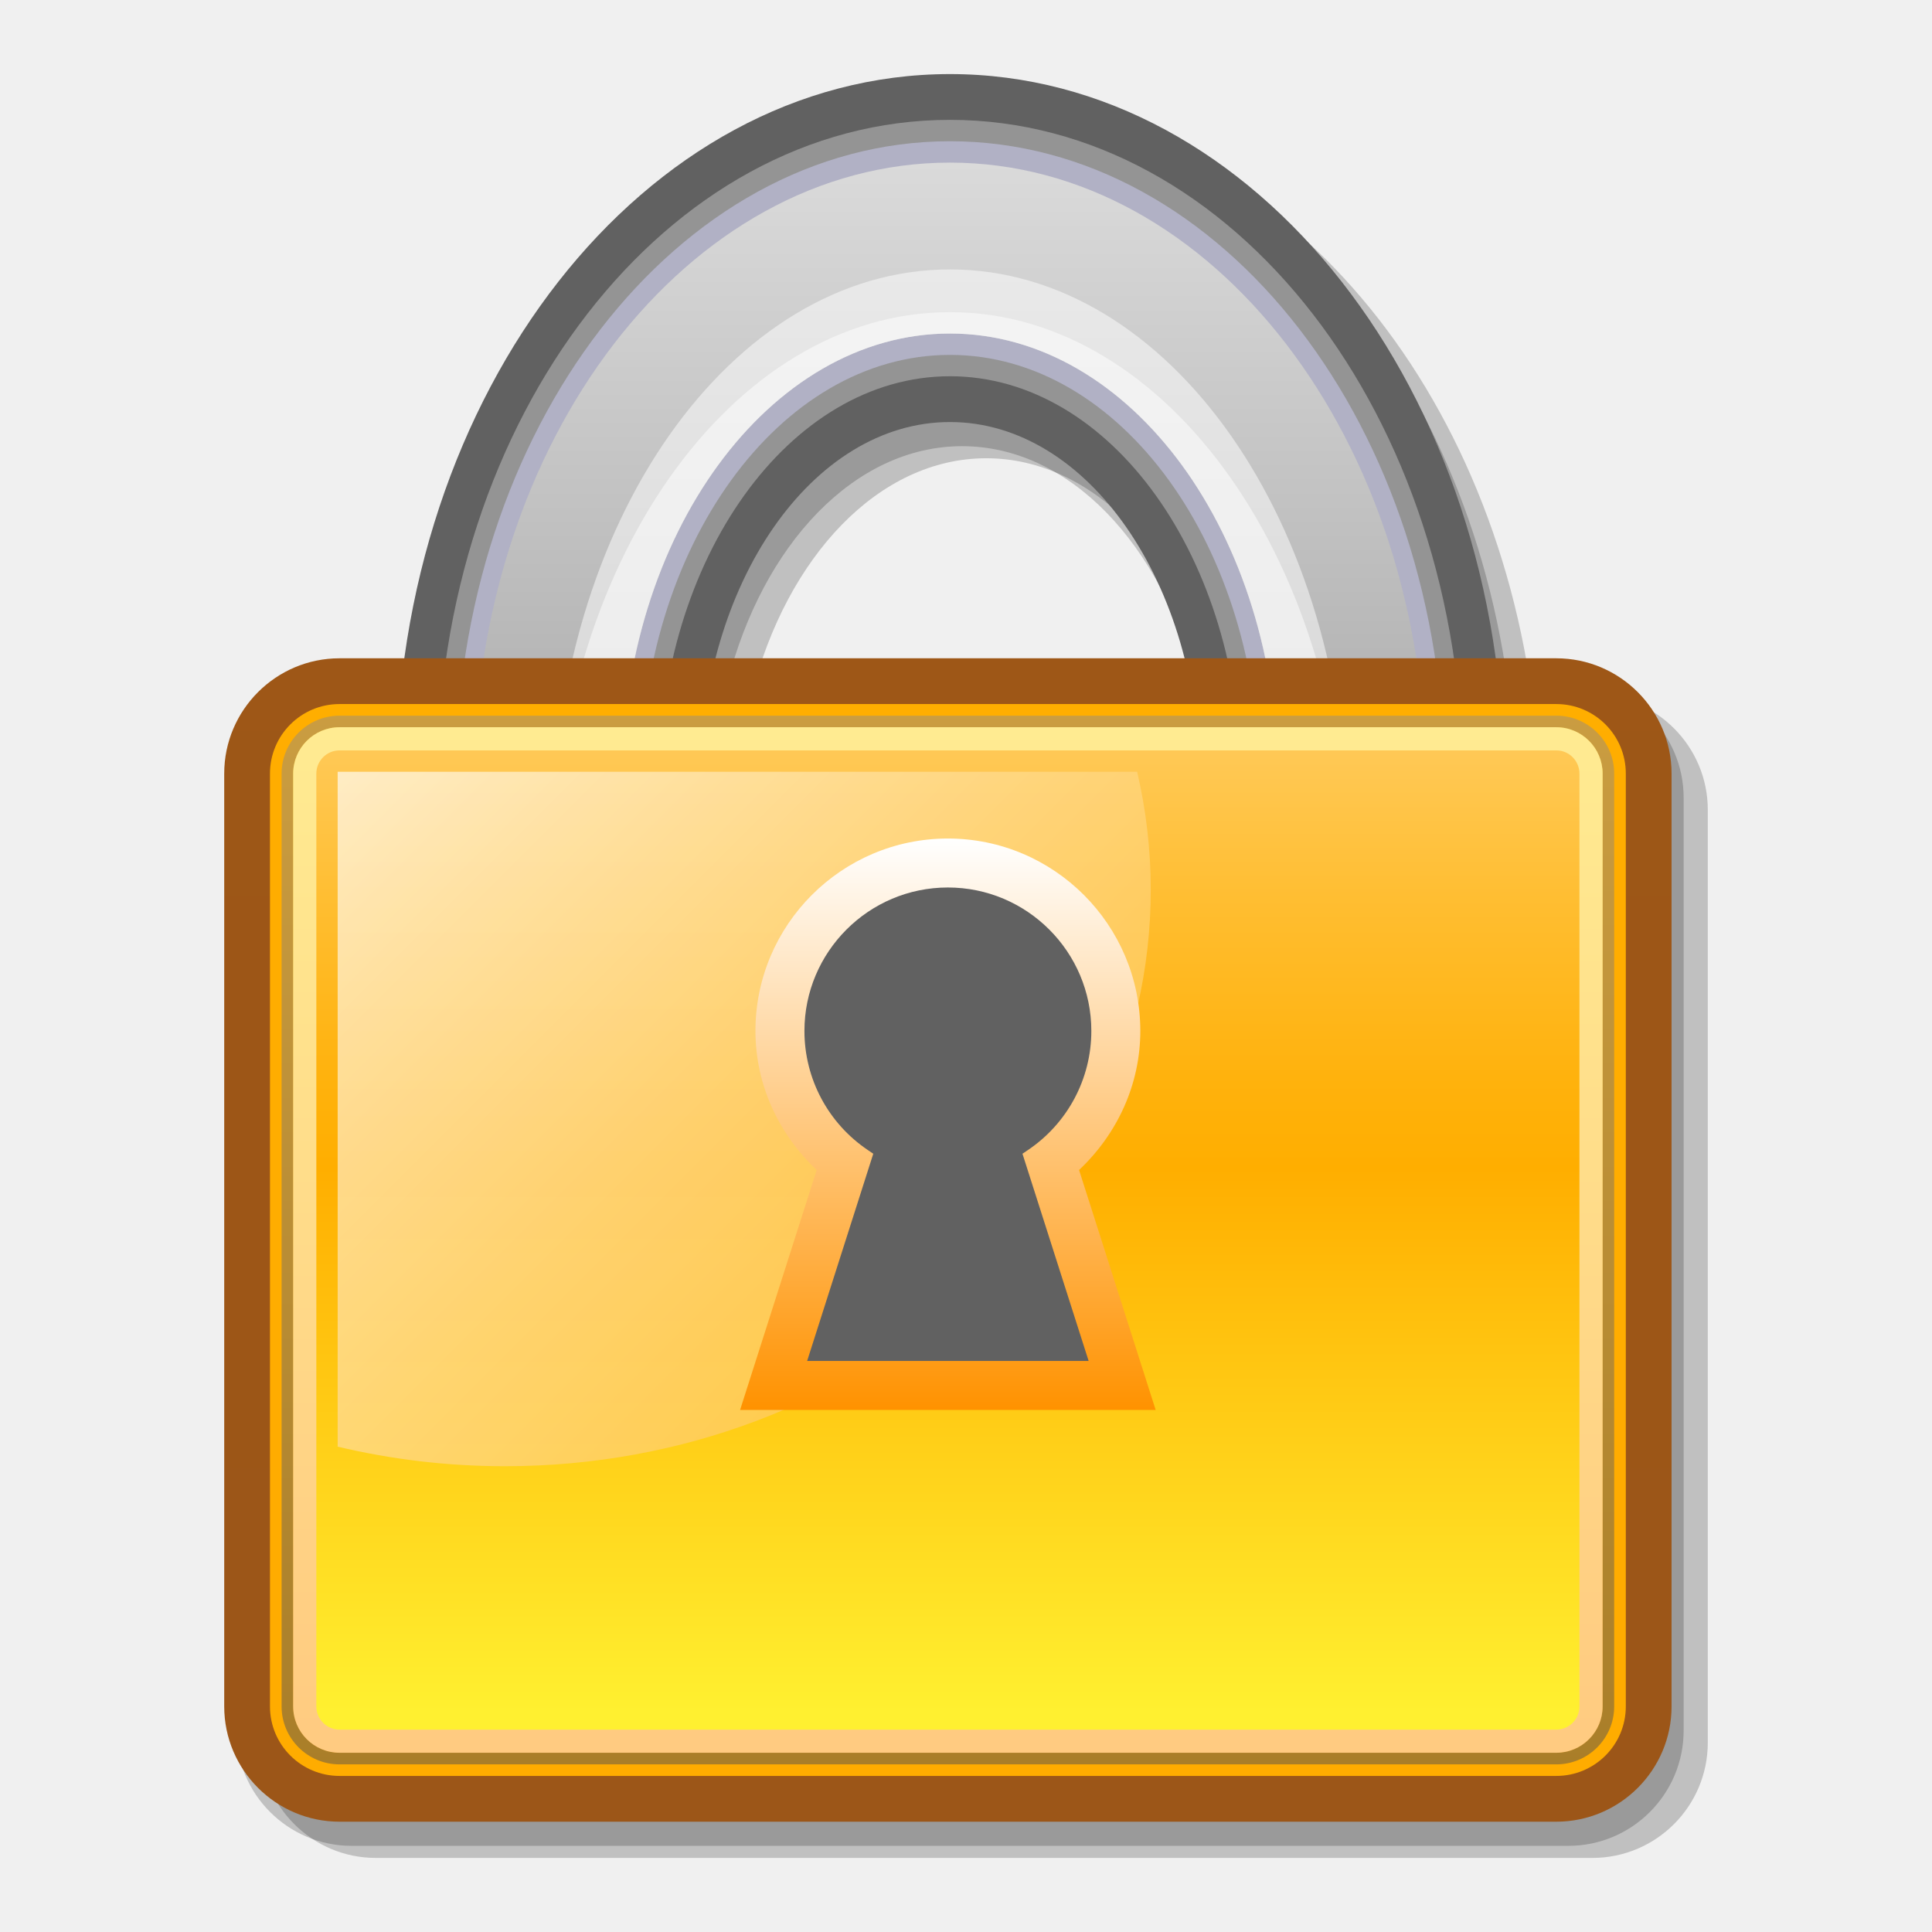
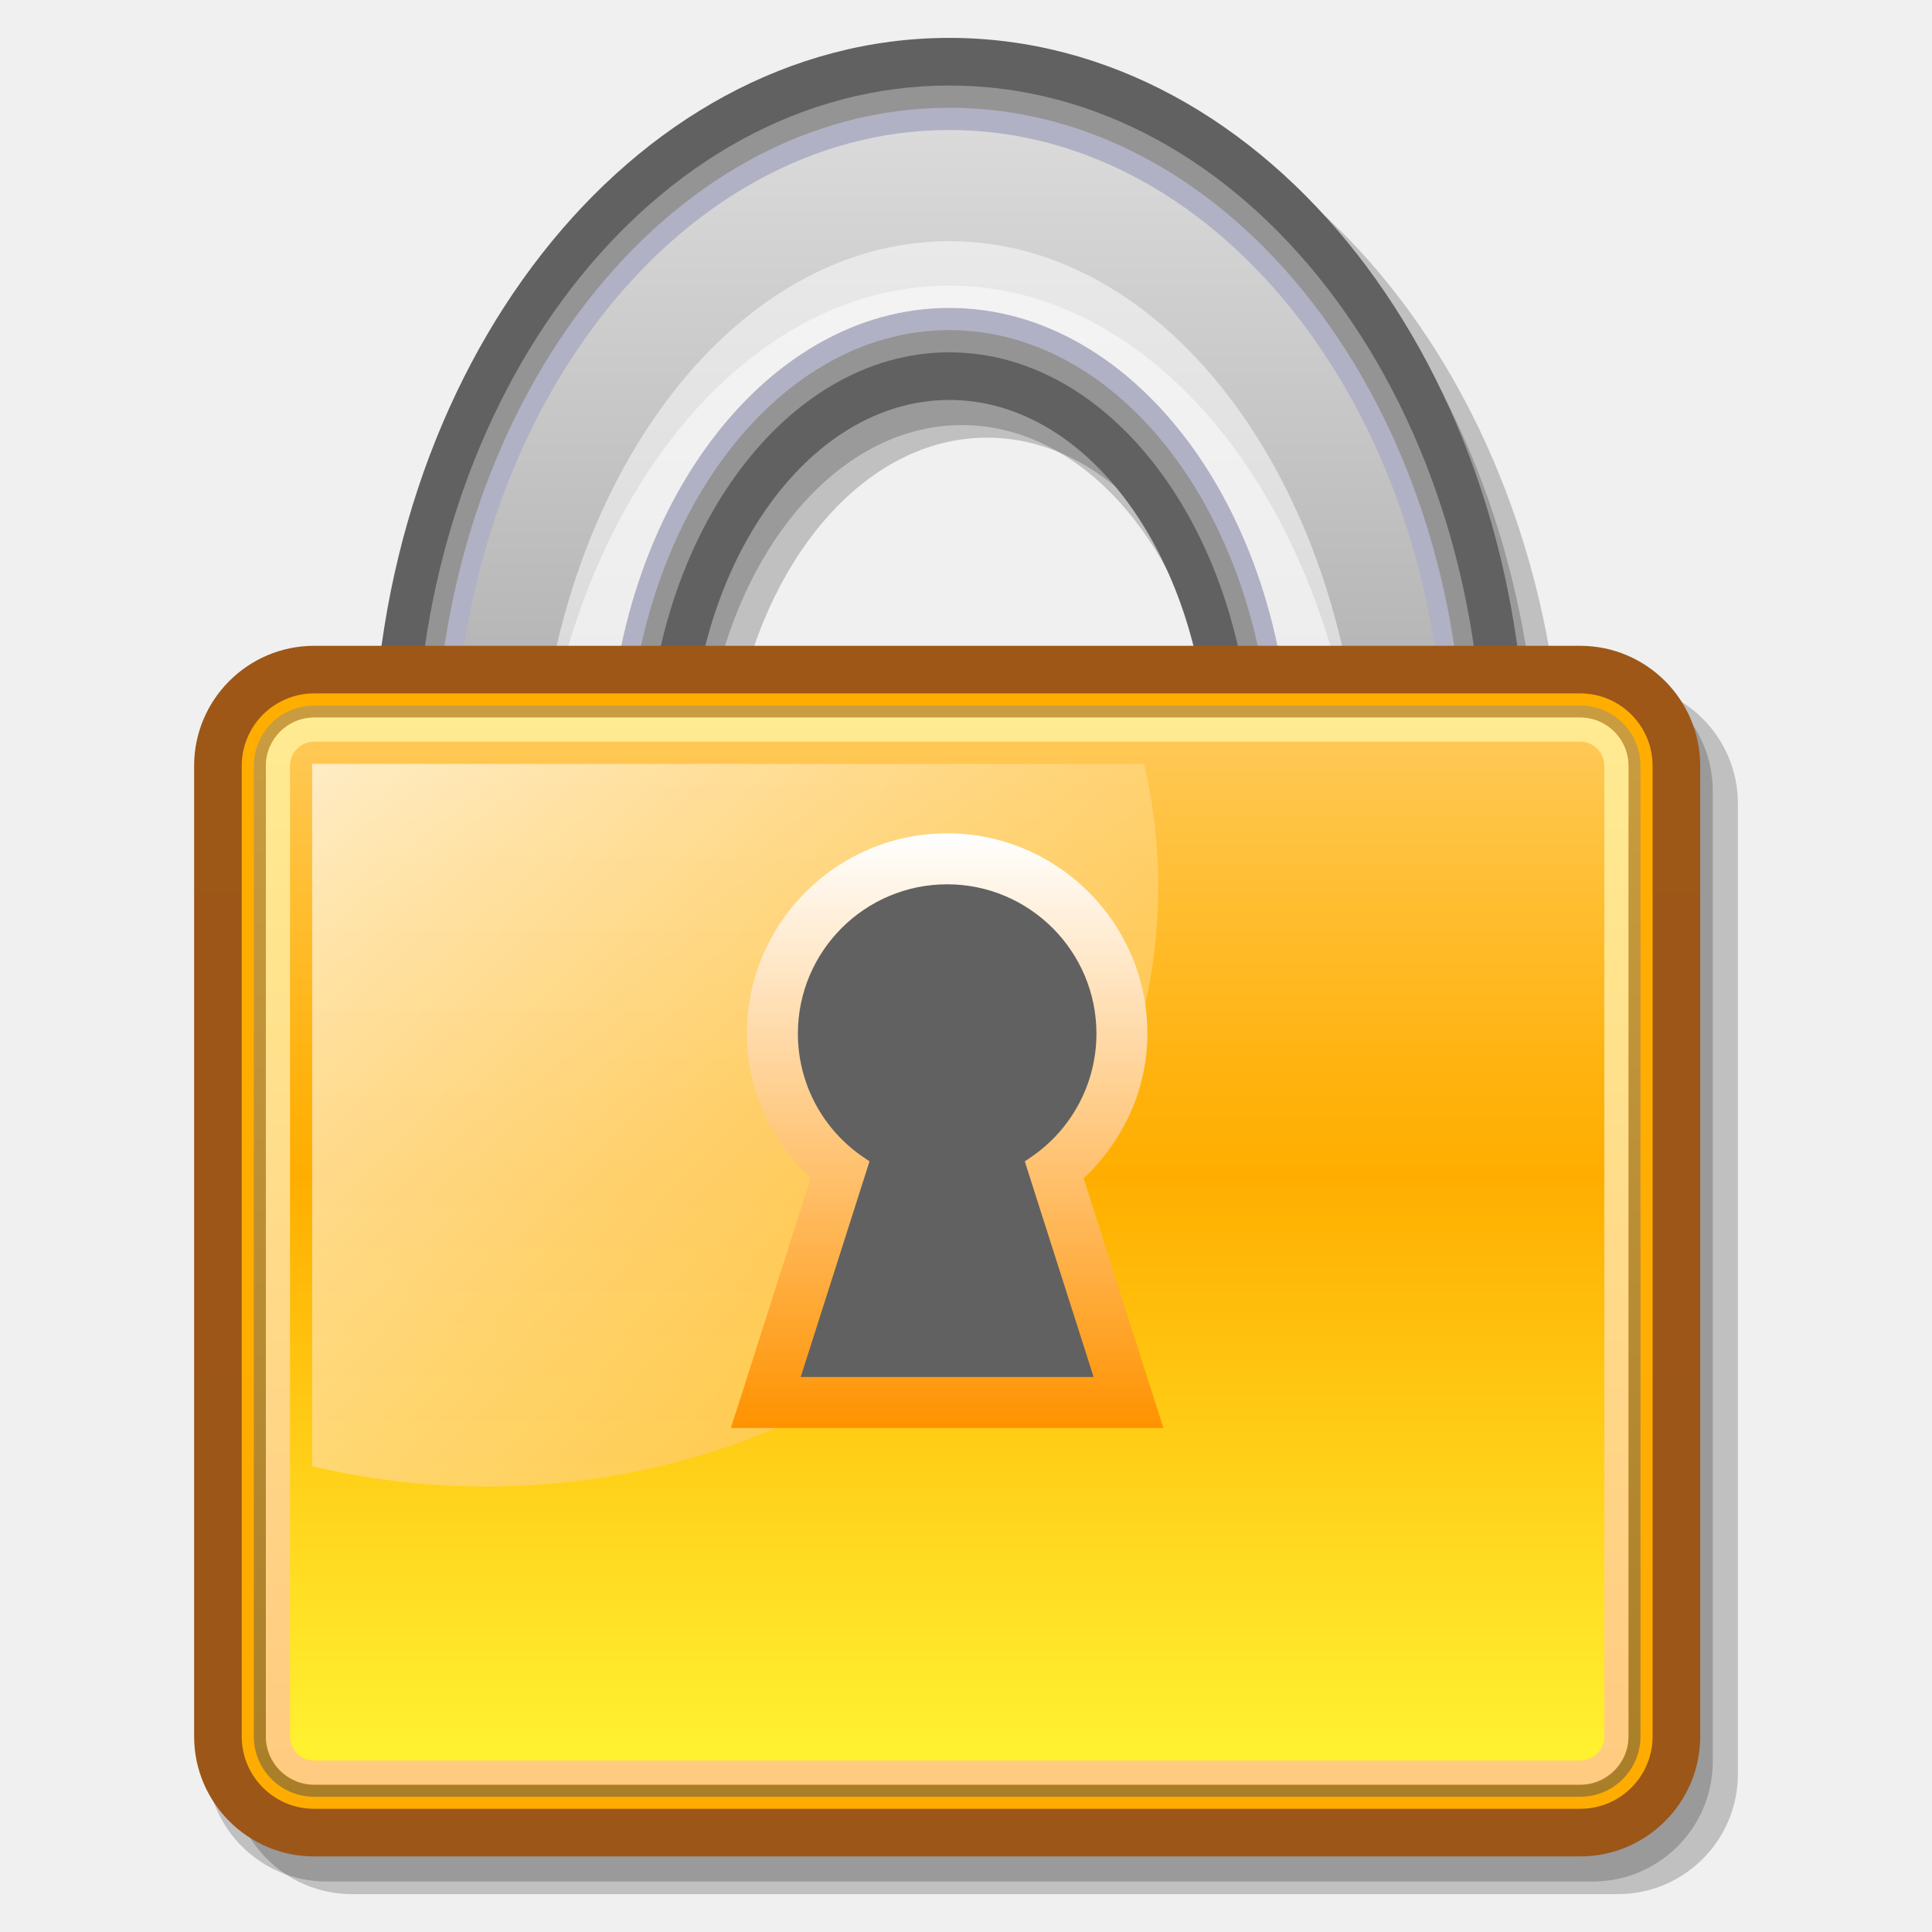
- <svg xmlns="http://www.w3.org/2000/svg" width="48pt" height="48pt" viewBox="0 0 256 256" style="overflow:visible;enable-background:new 0 0 256 256" xml:space="preserve" id="svg742">
+ <svg xmlns="http://www.w3.org/2000/svg" width="128" height="128" viewBox="0 0 546.133 546.133" style="overflow:visible" xml:space="preserve" id="svg742" version="1.1">
  <defs id="defs856">
-     <linearGradient id="XMLID_3_" gradientUnits="userSpaceOnUse" x1="126.501" y1="2223.101" x2="126.5" y2="-3194.659">
+     <linearGradient id="XMLID_3_" gradientUnits="userSpaceOnUse" x1="126.501" y1="2223.101" x2="126.5" y2="-3194.659" gradientTransform="matrix(1.6,0,0,1.6,-76.80031,213.3333)">
      <stop offset="0" style="stop-color:#616161" id="stop765" />
      <stop offset="1" style="stop-color:#828282" id="stop766" />
    </linearGradient>
-     <linearGradient id="XMLID_4_" gradientUnits="userSpaceOnUse" x1="126.676" y1="164.101" x2="126.676" y2="61.467">
+     <linearGradient id="XMLID_4_" gradientUnits="userSpaceOnUse" x1="126.676" y1="164.101" x2="126.676" y2="61.467" gradientTransform="matrix(1.6,0,0,1.6,-76.80031,213.3333)">
      <stop offset="0" style="stop-color:#828282" id="stop779" />
      <stop offset="1" style="stop-color:#DADADA" id="stop780" />
    </linearGradient>
-     <linearGradient id="XMLID_5_" gradientUnits="userSpaceOnUse" x1="126.501" y1="1541.29" x2="126.5" y2="-2053.55">
+     <linearGradient id="XMLID_5_" gradientUnits="userSpaceOnUse" x1="126.501" y1="1541.29" x2="126.5" y2="-2053.55" gradientTransform="matrix(1.6,0,0,1.6,-76.80031,213.3333)">
      <stop offset="0" style="stop-color:#616161" id="stop790" />
      <stop offset="1" style="stop-color:#828282" id="stop791" />
    </linearGradient>
-     <linearGradient id="XMLID_6_" gradientUnits="userSpaceOnUse" x1="126.501" y1="1541.317" x2="126.5" y2="-2053.627">
+     <linearGradient id="XMLID_6_" gradientUnits="userSpaceOnUse" x1="126.501" y1="1541.317" x2="126.5" y2="-2053.627" gradientTransform="matrix(1.6,0,0,1.6,-76.80031,213.3333)">
      <stop offset="0" style="stop-color:#824F26" id="stop797" />
      <stop offset="1" style="stop-color:#C76200" id="stop798" />
    </linearGradient>
-     <linearGradient id="XMLID_7_" gradientUnits="userSpaceOnUse" x1="126.501" y1="1541.305" x2="126.5" y2="-2053.607">
+     <linearGradient id="XMLID_7_" gradientUnits="userSpaceOnUse" x1="126.501" y1="1541.305" x2="126.5" y2="-2053.607" gradientTransform="matrix(1.6,0,0,1.6,-76.80031,213.3333)">
      <stop offset="0" style="stop-color:#FF9200" id="stop804" />
      <stop offset="1" style="stop-color:#FFD700" id="stop805" />
    </linearGradient>
-     <linearGradient id="XMLID_8_" gradientUnits="userSpaceOnUse" x1="126.501" y1="197.478" x2="126.501" y2="74.639">
+     <linearGradient id="XMLID_8_" gradientUnits="userSpaceOnUse" x1="126.501" y1="197.478" x2="126.501" y2="74.639" gradientTransform="matrix(1.6,0,0,1.6,-76.80031,213.3333)">
      <stop offset="0" style="stop-color:#A87D28" id="stop811" />
      <stop offset="1" style="stop-color:#D6A84A" id="stop812" />
    </linearGradient>
-     <linearGradient id="XMLID_9_" gradientUnits="userSpaceOnUse" x1="126.501" y1="197.47" x2="126.501" y2="74.637">
+     <linearGradient id="XMLID_9_" gradientUnits="userSpaceOnUse" x1="126.501" y1="197.47" x2="126.501" y2="74.637" gradientTransform="matrix(1.6,0,0,1.6,-76.80031,213.3333)">
      <stop offset="0" style="stop-color:#FF9200" id="stop818" />
      <stop offset="1" style="stop-color:#FFF030" id="stop819" />
    </linearGradient>
-     <linearGradient id="XMLID_10_" gradientUnits="userSpaceOnUse" x1="126.5" y1="109.664" x2="126.5" y2="189.803">
+     <linearGradient id="XMLID_10_" gradientUnits="userSpaceOnUse" x1="126.5" y1="109.664" x2="126.5" y2="189.803" gradientTransform="matrix(1.6,0,0,1.6,-76.80031,213.3333)">
      <stop offset="0" style="stop-color:#FFC957" id="stop826" />
      <stop offset="0.171" style="stop-color:#FFBD2F" id="stop827" />
      <stop offset="0.344" style="stop-color:#FFB20D" id="stop828" />
      <stop offset="0.438" style="stop-color:#FFAE00" id="stop829" />
      <stop offset="1" style="stop-color:#FFF030" id="stop830" />
    </linearGradient>
-     <linearGradient id="XMLID_11_" gradientUnits="userSpaceOnUse" x1="69.798" y1="100.589" x2="129.043" y2="159.833">
+     <linearGradient id="XMLID_11_" gradientUnits="userSpaceOnUse" x1="69.798" y1="100.589" x2="129.043" y2="159.833" gradientTransform="matrix(1.6,0,0,1.6,-76.80031,213.3333)">
      <stop offset="0" style="stop-color:#FFFFFF" id="stop838" />
      <stop offset="0.326" style="stop-color:#FFEABE" id="stop839" />
      <stop offset="0.641" style="stop-color:#FFD886" id="stop840" />
      <stop offset="0.874" style="stop-color:#FFCD64" id="stop841" />
      <stop offset="1" style="stop-color:#FFC957" id="stop842" />
    </linearGradient>
-     <linearGradient id="XMLID_12_" gradientUnits="userSpaceOnUse" x1="126.501" y1="164.765" x2="126.501" y2="117.444">
+     <linearGradient id="XMLID_12_" gradientUnits="userSpaceOnUse" x1="126.501" y1="164.765" x2="126.501" y2="117.444" gradientTransform="matrix(1.6,0,0,1.6,-76.80031,213.3333)">
      <stop offset="0" style="stop-color:#FF9200" id="stop848" />
      <stop offset="1" style="stop-color:#FFFFFF" id="stop849" />
    </linearGradient>
    <linearGradient id="XMLID_1_" gradientUnits="userSpaceOnUse" x1="129" y1="11" x2="129" y2="245">
      <stop offset="0" style="stop-color:#494949" id="stop749" />
      <stop offset="1" style="stop-color:#000000" id="stop750" />
    </linearGradient>
    <linearGradient id="XMLID_2_" gradientUnits="userSpaceOnUse" x1="29.053" y1="29.053" x2="226.947" y2="226.947">
      <stop offset="0" style="stop-color:#FFFFFF" id="stop757" />
      <stop offset="1" style="stop-color:#DADADA" id="stop758" />
    </linearGradient>
  </defs>
-   <path style="font-size:12;fill:none;" d="M256,256H0V0h256V256z" id="path763" />
-   <path style="font-size:12;fill:url(#XMLID_3_);" d="M171.971,104.564h-3.293c-3.068-26.396-20.705-46.639-42.004-46.639    c-21.295,0-38.927,20.242-41.998,46.639h-3.644c-3.7,0-6.711,3.336-6.711,7.439v77.311c0,4.1,3.011,7.433,6.711,7.433h90.939    c3.699,0,6.709-3.333,6.709-7.433v-77.311C178.68,107.9,175.67,104.564,171.971,104.564 M126.673,79.159    c11.26,0,20.715,10.833,23.352,25.405h-46.699C105.966,89.992,115.417,79.159,126.673,79.159z" id="path770" transform="matrix(1.6,0,0,1.6,-76.80031,-76.80002)" />
-   <g style="font-size:12;opacity:0.2;stroke:#000000;" id="g771" transform="matrix(1.6,0,0,1.6,-76.80031,-76.80002)">
-     <path style="stroke:none;" d="M179.883,105.517h-5.027c-3.811-27.457-22.615-48.381-45.182-48.381     c-22.566,0-41.365,20.924-45.175,48.381H79.12c-5.266,0-9.551,4.284-9.551,9.55v77.251c0,5.264,4.285,9.547,9.551,9.547h100.763     c5.266,0,9.549-4.283,9.549-9.547v-77.251C189.432,109.801,185.148,105.517,179.883,105.517 M129.674,85.951     c8.908,0,16.52,8.159,19.428,19.565h-38.85C113.159,94.11,120.769,85.951,129.674,85.951z" id="path772" />
+   <g id="g4199" transform="matrix(2.21989,0,0,2.21989,-11.07932,-655.1435)">
+     <path id="path763" d="m 256,546.133 -256,0 0,-256 256,0 0,256 z" style="font-size:12px;fill:none" />
+     <path id="path770" d="m 198.353,380.636 -5.269,0 c -4.909,-42.234 -33.128,-74.622 -67.206,-74.622 -34.072,0 -62.283,32.387 -67.197,74.622 l -5.83,0 c -5.92,0 -10.738,5.338 -10.738,11.902 l 0,123.698 c 0,6.56 4.818,11.893 10.738,11.893 l 145.502,0 c 5.918,0 10.734,-5.333 10.734,-11.893 l 0,-123.698 c 0,-6.565 -4.816,-11.902 -10.734,-11.902 m -72.477,-40.648 c 18.016,0 33.144,17.333 37.363,40.648 l -74.718,0 c 4.224,-23.315 19.346,-40.648 37.355,-40.648 z" style="font-size:12px;fill:url(#XMLID_3_)" />
+     <g transform="matrix(1.6,0,0,1.6,-76.80031,213.3333)" id="g771" style="font-size:12px;opacity:0.2;stroke:#000000">
+       <path id="path772" d="m 179.883,105.517 -5.027,0 C 171.045,78.06 152.241,57.136 129.674,57.136 c -22.566,0 -41.365,20.924 -45.175,48.381 l -5.379,0 c -5.266,0 -9.551,4.284 -9.551,9.55 l 0,77.251 c 0,5.264 4.285,9.547 9.551,9.547 l 100.763,0 c 5.266,0 9.549,-4.283 9.549,-9.547 l 0,-77.251 c 0,-5.266 -4.284,-9.55 -9.549,-9.55 M 129.674,85.951 c 8.908,0 16.52,8.159 19.428,19.565 l -38.85,0 c 2.907,-11.406 10.517,-19.565 19.422,-19.565 z" style="stroke:none" />
+     </g>
+     <g transform="matrix(1.6,0,0,1.6,-76.80031,213.3333)" id="g773" style="font-size:12px;opacity:0.2;stroke:#000000">
+       <path id="path774" d="m 177.883,104.517 -5.027,0 C 169.045,77.06 150.241,56.136 127.674,56.136 c -22.565,0 -41.364,20.924 -45.175,48.381 l -5.379,0 c -5.266,0 -9.551,4.284 -9.551,9.55 l 0,77.251 c 0,5.264 4.285,9.547 9.551,9.547 l 100.763,0 c 5.266,0 9.549,-4.283 9.549,-9.547 l 0,-77.251 c 0,-5.266 -4.284,-9.55 -9.549,-9.55 m -50.21,-19.566 c 8.909,0 16.52,8.159 19.428,19.565 l -38.85,0 c 2.908,-11.406 10.517,-19.565 19.422,-19.565 z" style="stroke:none" />
+     </g>
+     <path id="path775" d="m 52.448,393.783 c 0,51.739 32.939,93.835 73.43,93.835 40.494,0 73.442,-42.098 73.442,-93.835 0,-51.738 -32.947,-93.834 -73.442,-93.834 -40.491,0.002 -73.43,42.096 -73.43,93.834 m 40.334,0 c 0,-26.315 14.846,-47.728 33.096,-47.728 18.258,0 33.107,21.413 33.107,47.728 0,26.318 -14.85,47.728 -33.107,47.728 -18.25,0 -33.096,-21.41 -33.096,-47.728 z" style="font-size:12px;fill:#616161" />
+     <path id="path776" d="m 125.876,306.015 c -37.53,0 -67.957,39.294 -67.957,87.768 0,48.477 30.427,87.768 67.957,87.768 37.538,0 67.973,-39.293 67.973,-87.768 0,-48.475 -30.434,-87.768 -67.973,-87.768 m 0,141.565 c -21.264,0 -38.568,-24.131 -38.568,-53.797 0,-29.659 17.304,-53.795 38.568,-53.795 21.275,0 38.576,24.136 38.576,53.795 0,29.666 -17.299,53.797 -38.576,53.797 z" style="font-size:12px;fill:#949494" />
+     <path id="path777" d="m 60.364,393.783 c 0,46.834 29.395,84.938 65.512,84.938 36.13,0 65.52,-38.102 65.52,-84.938 0,-46.835 -29.39,-84.934 -65.52,-84.934 -36.117,0 -65.512,38.101 -65.512,84.934 m 24.496,0 c 0,-31.222 18.4,-56.624 41.018,-56.624 22.622,0 41.029,25.402 41.029,56.624 0,31.226 -18.406,56.63 -41.029,56.63 -22.618,0 -41.018,-25.405 -41.018,-56.63 z" style="font-size:12px;fill:#b1b1c5" />
+     <path id="path784" d="m 62.816,393.783 c 0,45.267 28.293,82.11 63.061,82.11 34.779,0 63.069,-36.843 63.069,-82.11 0,-45.269 -28.291,-82.102 -63.069,-82.102 -34.768,0 -63.061,36.834 -63.061,82.102 m 19.595,0 c 0,-32.784 19.499,-59.458 43.466,-59.458 23.976,0 43.475,26.674 43.475,59.458 0,32.779 -19.501,59.458 -43.475,59.458 -23.966,0 -43.466,-26.677 -43.466,-59.458 z" style="font-size:12px;fill:url(#XMLID_4_)" />
+     <g transform="matrix(1.6,0,0,1.6,-76.80031,213.3333)" id="g785" style="font-size:12px;opacity:0.5;stroke:#000000">
+       <path id="path786" d="m 104.085,154.794 c 6.401,5.852 14.191,9.307 22.588,9.307 8.401,0 16.19,-3.451 22.596,-9.304 6.344,-8.552 10.313,-20.653 10.313,-34.05 0,-25.858 -14.762,-46.896 -32.909,-46.896 -18.143,0 -32.907,21.037 -32.907,46.896 0,13.397 3.971,25.492 10.319,34.047 M 126.673,75.62 c 14.985,0 27.172,16.671 27.172,37.161 0,0.602 -0.045,1.182 -0.064,1.77 0.02,0.59 0.064,1.172 0.064,1.771 0,14.811 -6.383,27.59 -15.576,33.555 -3.395,3.045 -7.354,4.825 -11.596,4.825 -4.238,0 -8.197,-1.78 -11.59,-4.825 -9.193,-5.965 -15.576,-18.744 -15.576,-33.555 0,-0.6 0.046,-1.182 0.067,-1.771 -0.021,-0.588 -0.067,-1.168 -0.067,-1.77 0,-20.49 12.187,-37.161 27.166,-37.161 z" style="fill:#ffffff;stroke:none" />
+     </g>
+     <g transform="matrix(1.6,0,0,1.6,-76.80031,213.3333)" id="g787" style="font-size:12px;opacity:0.5;stroke:#000000">
+       <path id="path788" d="m 159.582,117.206 c 0,-25.856 -14.762,-46.894 -32.909,-46.894 -18.143,0 -32.907,21.037 -32.907,46.894 0,25.855 14.765,46.895 32.907,46.895 18.147,0 32.909,-21.039 32.909,-46.895 m -32.909,33.96 c -4.238,0 -8.197,-1.785 -11.59,-4.824 -9.193,-5.971 -15.576,-18.75 -15.576,-33.561 0,-20.49 12.187,-37.161 27.166,-37.161 14.985,0 27.172,16.671 27.172,37.161 0,14.811 -6.383,27.59 -15.576,33.561 -3.394,3.039 -7.353,4.824 -11.596,4.824 z" style="fill:#ffffff;stroke:none" />
+     </g>
+     <path id="path795" d="m 44.992,380.748 c -6.56,0 -11.894,5.333 -11.894,11.893 l 0,123.602 c 0,6.56 5.334,11.888 11.894,11.888 l 161.221,0 c 6.557,0 11.891,-5.328 11.891,-11.888 l 0,-123.602 c 0,-6.56 -5.334,-11.893 -11.891,-11.893 l -161.221,0 z" style="font-size:12px;fill:url(#XMLID_5_)" />
+     <path id="path802" d="m 44.992,377.361 c -8.426,0 -15.282,6.854 -15.282,15.28 l 0,123.602 c 0,8.422 6.856,15.275 15.282,15.275 l 161.221,0 c 8.426,0 15.278,-6.853 15.278,-15.275 l 0,-123.602 c 0,-8.426 -6.853,-15.28 -15.278,-15.28 l -161.221,0 z" style="font-size:12px;fill:url(#XMLID_6_)" />
+     <path id="path809" d="m 215.428,516.241 c 0,5.093 -4.122,9.213 -9.216,9.213 l -161.221,0 c -5.093,0 -9.219,-4.12 -9.219,-9.213 l 0,-123.602 c 0,-5.091 4.126,-9.216 9.219,-9.216 l 161.221,0 c 5.094,0 9.216,4.125 9.216,9.216 l 0,123.602 z" style="font-size:12px;fill:url(#XMLID_7_)" />
+     <path id="path816" d="m 44.992,384.962 c -4.24,0 -7.678,3.44 -7.678,7.678 l 0,123.602 c 0,4.234 3.437,7.68 7.678,7.68 l 161.221,0 c 4.237,0 7.675,-3.446 7.675,-7.68 l 0,-123.602 c 0,-4.237 -3.437,-7.678 -7.675,-7.678 l -161.221,0 z" style="font-size:12px;fill:url(#XMLID_8_)" />
+     <path id="path823" d="m 44.992,386.495 c -3.39,0 -6.146,2.755 -6.146,6.146 l 0,123.602 c 0,3.392 2.755,6.141 6.146,6.141 l 161.221,0 c 3.39,0 6.144,-2.749 6.144,-6.141 l 0,-123.602 c 0,-3.39 -2.754,-6.146 -6.144,-6.146 l -161.221,0 z" style="font-size:12px;fill:url(#XMLID_9_)" />
+     <path id="path824" d="m 44.992,386.495 c -3.39,0 -6.146,2.755 -6.146,6.146 l 0,123.602 c 0,3.392 2.755,6.141 6.146,6.141 l 161.221,0 c 3.39,0 6.144,-2.749 6.144,-6.141 l 0,-123.602 c 0,-3.39 -2.754,-6.146 -6.144,-6.146 l -161.221,0 z" style="font-size:12px;opacity:0.5;fill:#ffffff" />
+     <path id="path836" d="m 44.992,389.562 c -1.694,0 -3.075,1.381 -3.075,3.078 l 0,123.602 c 0,1.701 1.381,3.074 3.075,3.074 l 161.221,0 c 1.694,0 3.072,-1.373 3.072,-3.074 l 0,-123.602 c 0,-1.698 -1.378,-3.078 -3.072,-3.078 l -161.221,0 z" style="font-size:12px;fill:url(#XMLID_10_)" />
+     <path id="path846" d="m 44.74,481.823 c 7.069,1.682 14.494,2.592 22.154,2.592 47.267,0 85.587,-34.195 85.587,-76.381 0,-5.366 -0.629,-10.592 -1.803,-15.64 -44.48,0 -102.85,0 -105.936,0 -0.002,3.325 -0.002,55.398 -0.002,89.429 z" style="font-size:12px;opacity:0.8;fill:url(#XMLID_11_)" />
+     <path id="path853" d="m 100.1,426.74 c 0,7.088 3.05,13.646 8.114,18.426 -1.648,5.162 -10.149,31.792 -10.149,31.792 l 55.067,0 c 0,0 -8.502,-26.632 -10.15,-31.792 5.062,-4.778 8.115,-11.338 8.115,-18.426 0,-14.059 -11.44,-25.498 -25.501,-25.498 -14.058,0 -25.496,11.438 -25.496,25.498 z" style="font-size:12px;fill:url(#XMLID_12_)" />
+     <path id="path854" d="m 106.592,426.74 c 0,6.341 3.144,12.243 8.416,15.79 l 0.706,0.478 c 0,0 -7.915,24.802 -8.763,27.459 2.76,0 34.536,0 37.299,0 -0.846,-2.658 -8.766,-27.459 -8.766,-27.459 l 0.709,-0.478 c 5.269,-3.547 8.416,-9.45 8.416,-15.79 0,-10.485 -8.528,-19.01 -19.01,-19.01 -10.482,0 -19.006,8.525 -19.006,19.01 z" style="font-size:12px;fill:#616161" />
  </g>
-   <g style="font-size:12;opacity:0.2;stroke:#000000;" id="g773" transform="matrix(1.6,0,0,1.6,-76.80031,-76.80002)">
-     <path style="stroke:none;" d="M177.883,104.517h-5.027c-3.811-27.457-22.615-48.381-45.182-48.381     c-22.565,0-41.364,20.924-45.175,48.381H77.12c-5.266,0-9.551,4.284-9.551,9.55v77.251c0,5.264,4.285,9.547,9.551,9.547h100.763     c5.266,0,9.549-4.283,9.549-9.547v-77.251C187.432,108.801,183.148,104.517,177.883,104.517 M127.673,84.951     c8.909,0,16.52,8.159,19.428,19.565h-38.85C111.159,93.11,118.768,84.951,127.673,84.951z" id="path774" />
-   </g>
-   <path style="font-size:12;fill:#616161;" d="M80.78,112.781c0,32.337,20.587,58.647,45.894,58.647c25.309,0,45.901-26.311,45.901-58.647    c0-32.336-20.592-58.646-45.901-58.646C101.367,54.136,80.78,80.445,80.78,112.781 M105.989,112.781    c0-16.447,9.279-29.83,20.685-29.83c11.411,0,20.692,13.383,20.692,29.83c0,16.449-9.281,29.83-20.692,29.83    C115.268,142.611,105.989,129.23,105.989,112.781z" id="path775" transform="matrix(1.6,0,0,1.6,-76.80031,-76.80002)" />
-   <path style="font-size:12;fill:#949494;" d="M126.673,57.926c-23.456,0-42.473,24.559-42.473,54.855c0,30.298,19.017,54.855,42.473,54.855    c23.461,0,42.483-24.558,42.483-54.855C169.156,82.484,150.135,57.926,126.673,57.926 M126.673,146.404    c-13.29,0-24.105-15.082-24.105-33.623c0-18.537,10.815-33.622,24.105-33.622c13.297,0,24.11,15.085,24.11,33.622    C150.783,131.322,139.971,146.404,126.673,146.404z" id="path776" transform="matrix(1.6,0,0,1.6,-76.80031,-76.80002)" />
-   <path style="font-size:12;fill:#b1b1c5;" d="M85.728,112.781c0,29.271,18.372,53.086,40.945,53.086c22.581,0,40.95-23.814,40.95-53.086    s-18.369-53.084-40.95-53.084C104.1,59.697,85.728,83.51,85.728,112.781 M101.038,112.781c0-19.514,11.5-35.39,25.636-35.39    c14.139,0,25.643,15.876,25.643,35.39c0,19.516-11.504,35.394-25.643,35.394C112.538,148.175,101.038,132.297,101.038,112.781z" id="path777" transform="matrix(1.6,0,0,1.6,-76.80031,-76.80002)" />
-   <path style="font-size:12;fill:url(#XMLID_4_);" d="M87.26,112.781c0,28.292,17.683,51.319,39.413,51.319c21.737,0,39.418-23.027,39.418-51.319    c0-28.293-17.682-51.314-39.418-51.314C104.943,61.467,87.26,84.488,87.26,112.781 M99.507,112.781    c0-20.49,12.187-37.161,27.166-37.161c14.985,0,27.172,16.671,27.172,37.161c0,20.487-12.188,37.161-27.172,37.161    C111.694,149.942,99.507,133.269,99.507,112.781z" id="path784" transform="matrix(1.6,0,0,1.6,-76.80031,-76.80002)" />
-   <g style="font-size:12;opacity:0.5;stroke:#000000;" id="g785" transform="matrix(1.6,0,0,1.6,-76.80031,-76.80002)">
-     <path style="fill:#FFFFFF;stroke:none;" d="M104.085,154.794c6.401,5.852,14.191,9.307,22.588,9.307c8.401,0,16.19-3.451,22.596-9.304     c6.344-8.552,10.313-20.653,10.313-34.05c0-25.858-14.762-46.896-32.909-46.896c-18.143,0-32.907,21.037-32.907,46.896     C93.766,134.144,97.737,146.239,104.085,154.794 M126.673,75.62c14.985,0,27.172,16.671,27.172,37.161     c0,0.602-0.045,1.182-0.064,1.77c0.02,0.59,0.064,1.172,0.064,1.771c0,14.811-6.383,27.59-15.576,33.555     c-3.395,3.045-7.354,4.825-11.596,4.825c-4.238,0-8.197-1.78-11.59-4.825c-9.193-5.965-15.576-18.744-15.576-33.555     c0-0.6,0.046-1.182,0.067-1.771c-0.021-0.588-0.067-1.168-0.067-1.77C99.507,92.291,111.694,75.62,126.673,75.62z" id="path786" />
-   </g>
-   <g style="font-size:12;opacity:0.5;stroke:#000000;" id="g787" transform="matrix(1.6,0,0,1.6,-76.80031,-76.80002)">
-     <path style="fill:#FFFFFF;stroke:none;" d="M159.582,117.206c0-25.856-14.762-46.894-32.909-46.894c-18.143,0-32.907,21.037-32.907,46.894     c0,25.855,14.765,46.895,32.907,46.895C144.82,164.101,159.582,143.062,159.582,117.206 M126.673,151.166     c-4.238,0-8.197-1.785-11.59-4.824c-9.193-5.971-15.576-18.75-15.576-33.561c0-20.49,12.187-37.161,27.166-37.161     c14.985,0,27.172,16.671,27.172,37.161c0,14.811-6.383,27.59-15.576,33.561C134.875,149.381,130.916,151.166,126.673,151.166z" id="path788" />
-   </g>
-   <path style="font-size:12;fill:url(#XMLID_5_);" d="M76.12,104.634c-4.1,0-7.434,3.333-7.434,7.433v77.251c0,4.1,3.334,7.43,7.434,7.43h100.763    c4.098,0,7.432-3.33,7.432-7.43v-77.251c0-4.1-3.334-7.433-7.432-7.433H76.12z" id="path795" transform="matrix(1.6,0,0,1.6,-76.80031,-76.80002)" />
-   <path style="font-size:12;fill:url(#XMLID_6_);" d="M76.12,102.517c-5.266,0-9.551,4.284-9.551,9.55v77.251c0,5.264,4.285,9.547,9.551,9.547h100.763    c5.266,0,9.549-4.283,9.549-9.547v-77.251c0-5.266-4.283-9.55-9.549-9.55H76.12z" id="path802" transform="matrix(1.6,0,0,1.6,-76.80031,-76.80002)" />
-   <path style="font-size:12;fill:url(#XMLID_7_);" d="M182.643,189.317c0,3.183-2.576,5.758-5.76,5.758H76.12c-3.183,0-5.762-2.575-5.762-5.758v-77.251    c0-3.182,2.579-5.76,5.762-5.76h100.763c3.184,0,5.76,2.578,5.76,5.76V189.317z" id="path809" transform="matrix(1.6,0,0,1.6,-76.80031,-76.80002)" />
-   <path style="font-size:12;fill:url(#XMLID_8_);" d="M76.12,107.268c-2.65,0-4.799,2.15-4.799,4.799v77.251c0,2.646,2.148,4.8,4.799,4.8h100.763    c2.648,0,4.797-2.154,4.797-4.8v-77.251c0-2.648-2.148-4.799-4.797-4.799H76.12z" id="path816" transform="matrix(1.6,0,0,1.6,-76.80031,-76.80002)" />
-   <path style="font-size:12;fill:url(#XMLID_9_);" d="M76.12,108.226c-2.119,0-3.841,1.722-3.841,3.841v77.251c0,2.12,1.722,3.838,3.841,3.838h100.763    c2.119,0,3.84-1.718,3.84-3.838v-77.251c0-2.119-1.721-3.841-3.84-3.841H76.12z" id="path823" transform="matrix(1.6,0,0,1.6,-76.80031,-76.80002)" />
-   <path style="font-size:12;opacity:0.5;fill:#ffffff;" d="M76.12,108.226c-2.119,0-3.841,1.722-3.841,3.841v77.251c0,2.12,1.722,3.838,3.841,3.838h100.763    c2.119,0,3.84-1.718,3.84-3.838v-77.251c0-2.119-1.721-3.841-3.84-3.841H76.12z" id="path824" transform="matrix(1.6,0,0,1.6,-76.80031,-76.80002)" />
-   <path style="font-size:12;fill:url(#XMLID_10_);" d="M76.12,110.143c-1.059,0-1.922,0.863-1.922,1.924v77.251c0,1.063,0.863,1.921,1.922,1.921h100.763    c1.059,0,1.92-0.858,1.92-1.921v-77.251c0-1.061-0.861-1.924-1.92-1.924H76.12z" id="path836" transform="matrix(1.6,0,0,1.6,-76.80031,-76.80002)" />
-   <path style="font-size:12;opacity:0.8;fill:url(#XMLID_11_);" d="M75.963,167.806c4.418,1.051,9.059,1.62,13.846,1.62c29.542,0,53.492-21.372,53.492-47.738    c0-3.354-0.393-6.62-1.127-9.775c-27.8,0-64.281,0-66.21,0C75.963,113.991,75.963,146.537,75.963,167.806z" id="path846" transform="matrix(1.6,0,0,1.6,-76.80031,-76.80002)" />
-   <path style="font-size:12;fill:url(#XMLID_12_);" d="M110.563,133.379c0,4.43,1.906,8.529,5.071,11.516c-1.03,3.226-6.343,19.87-6.343,19.87h34.417    c0,0-5.314-16.645-6.344-19.87c3.164-2.986,5.072-7.086,5.072-11.516c0-8.787-7.15-15.936-15.938-15.936    C117.712,117.443,110.563,124.592,110.563,133.379z" id="path853" transform="matrix(1.6,0,0,1.6,-76.80031,-76.80002)" />
-   <path style="font-size:12;fill:#616161;" d="M114.62,133.379c0,3.963,1.965,7.652,5.26,9.869l0.441,0.299c0,0-4.947,15.501-5.477,17.162    c1.725,0,21.585,0,23.312,0c-0.529-1.661-5.479-17.162-5.479-17.162l0.443-0.299c3.293-2.217,5.26-5.906,5.26-9.869    c0-6.553-5.33-11.881-11.881-11.881C119.948,121.498,114.62,126.826,114.62,133.379z" id="path854" transform="matrix(1.6,0,0,1.6,-76.80031,-76.80002)" />
</svg>
